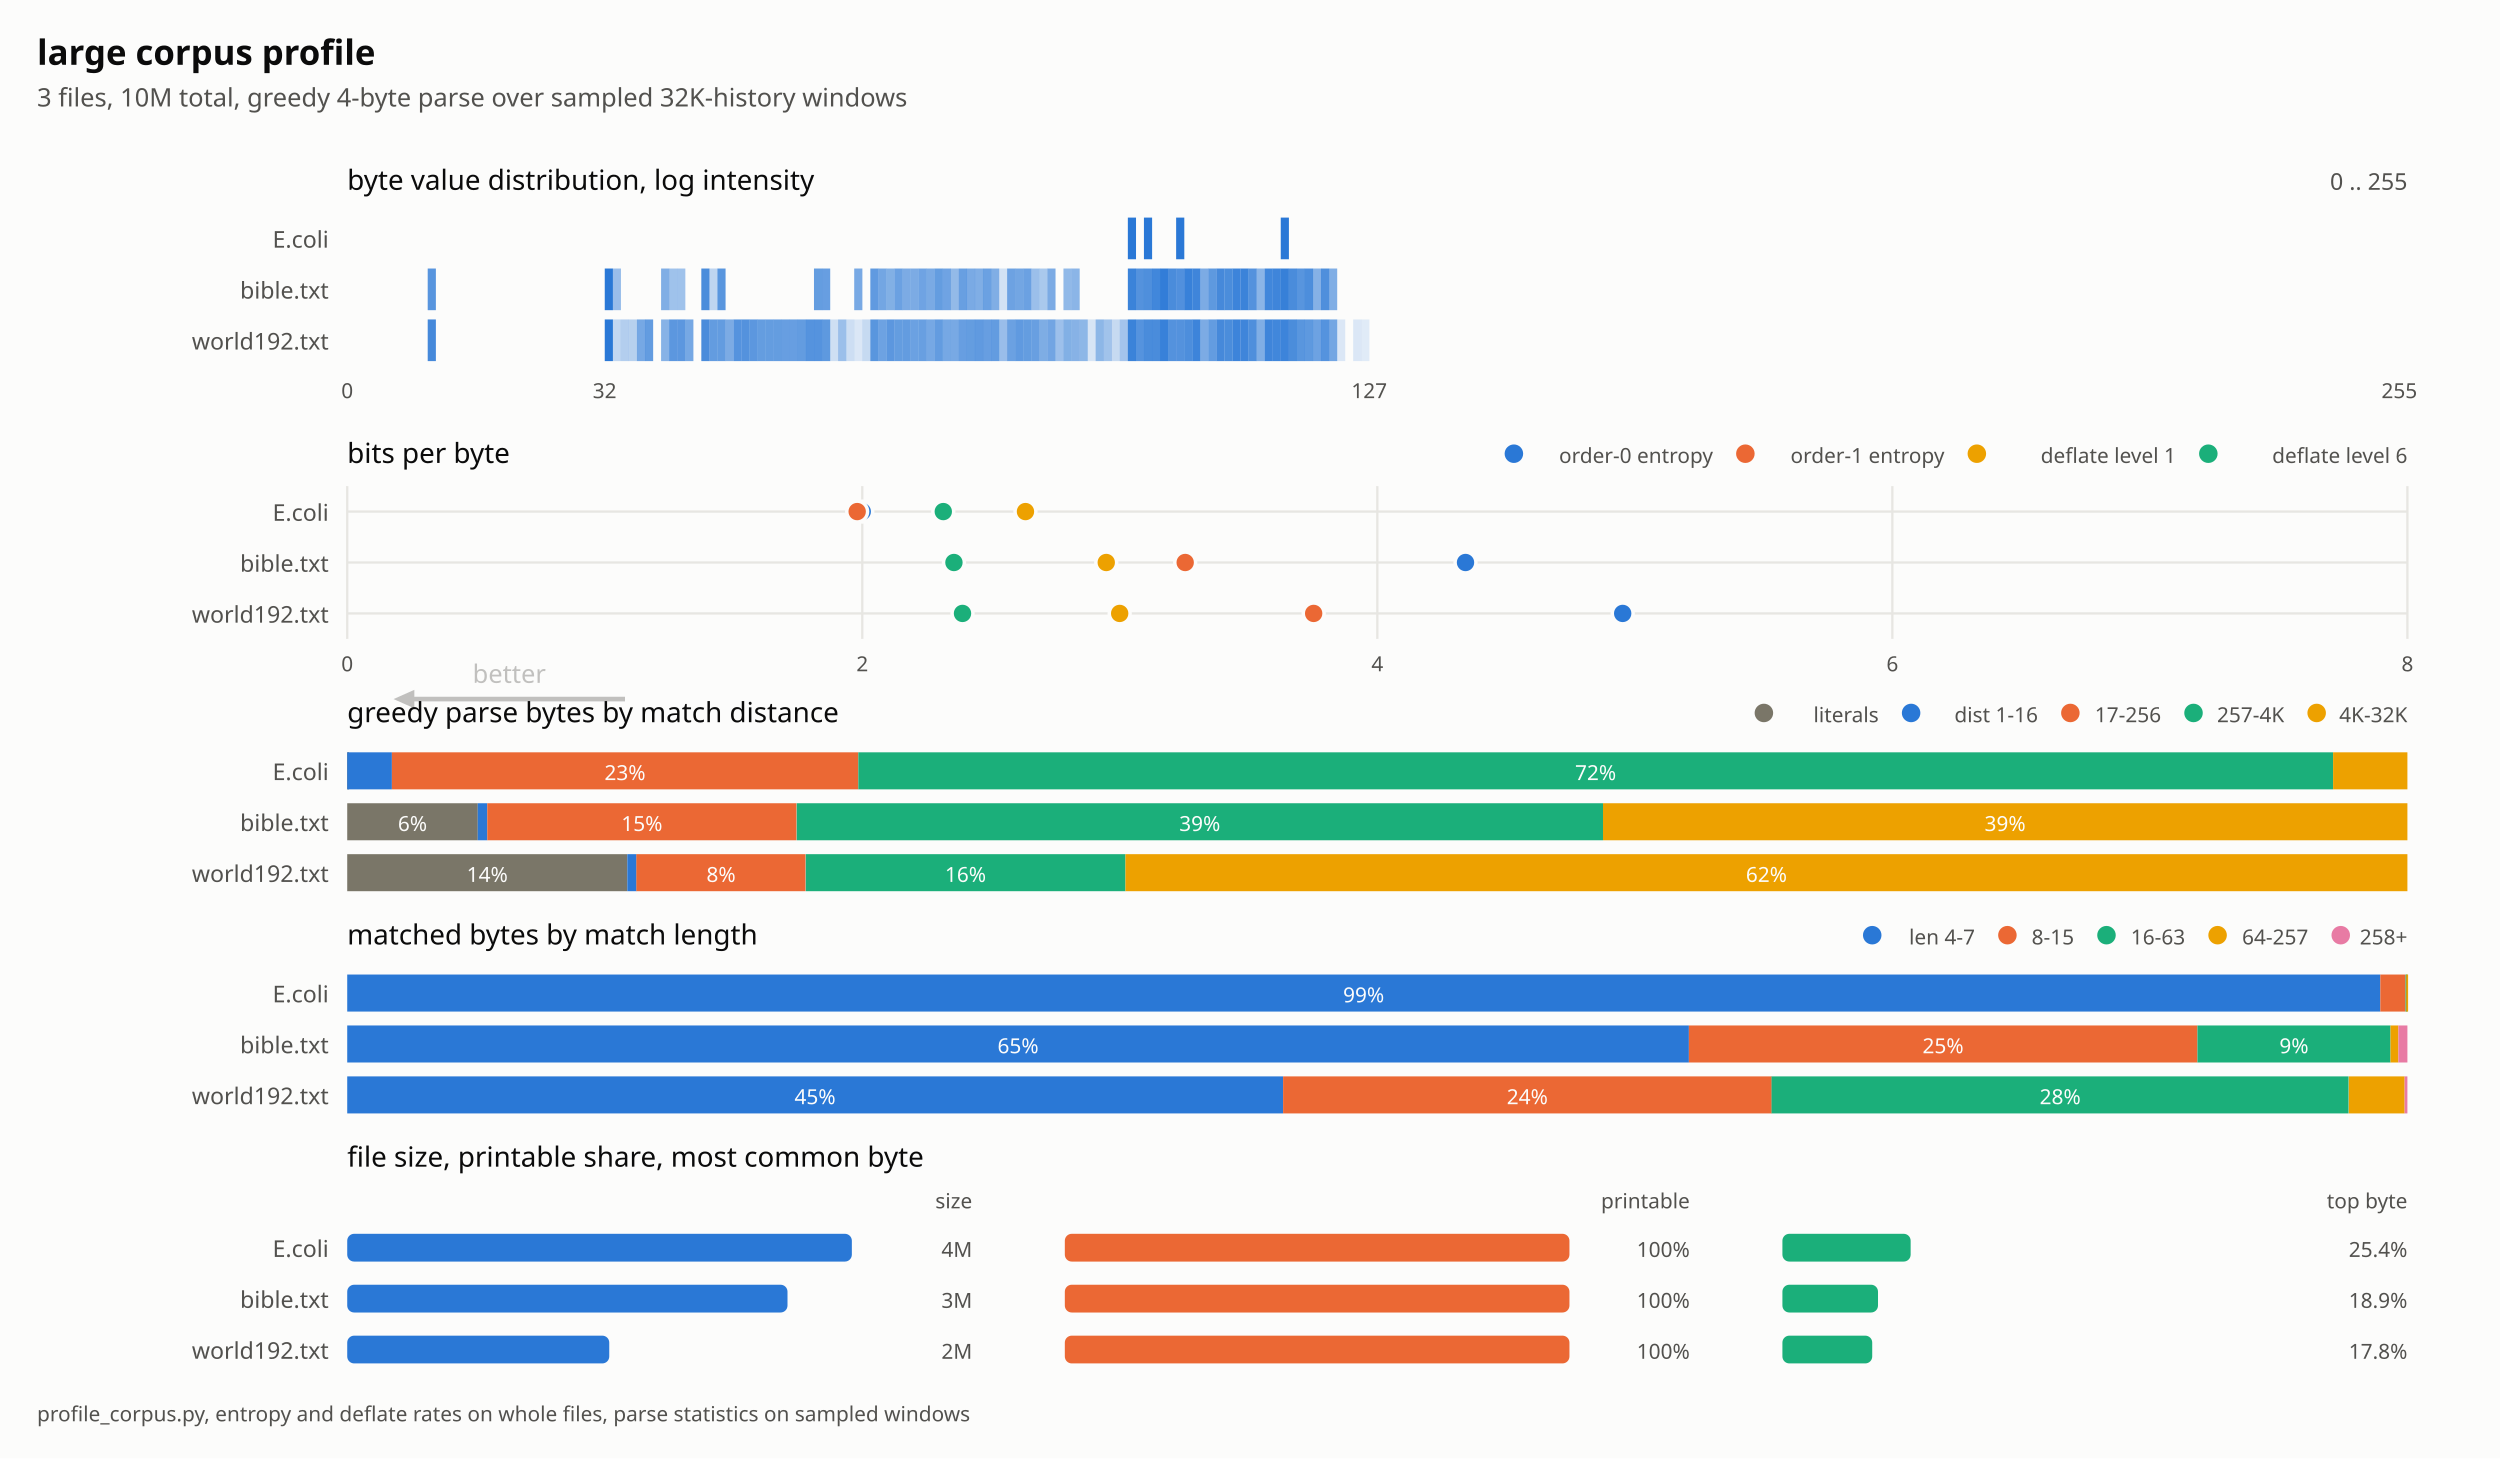
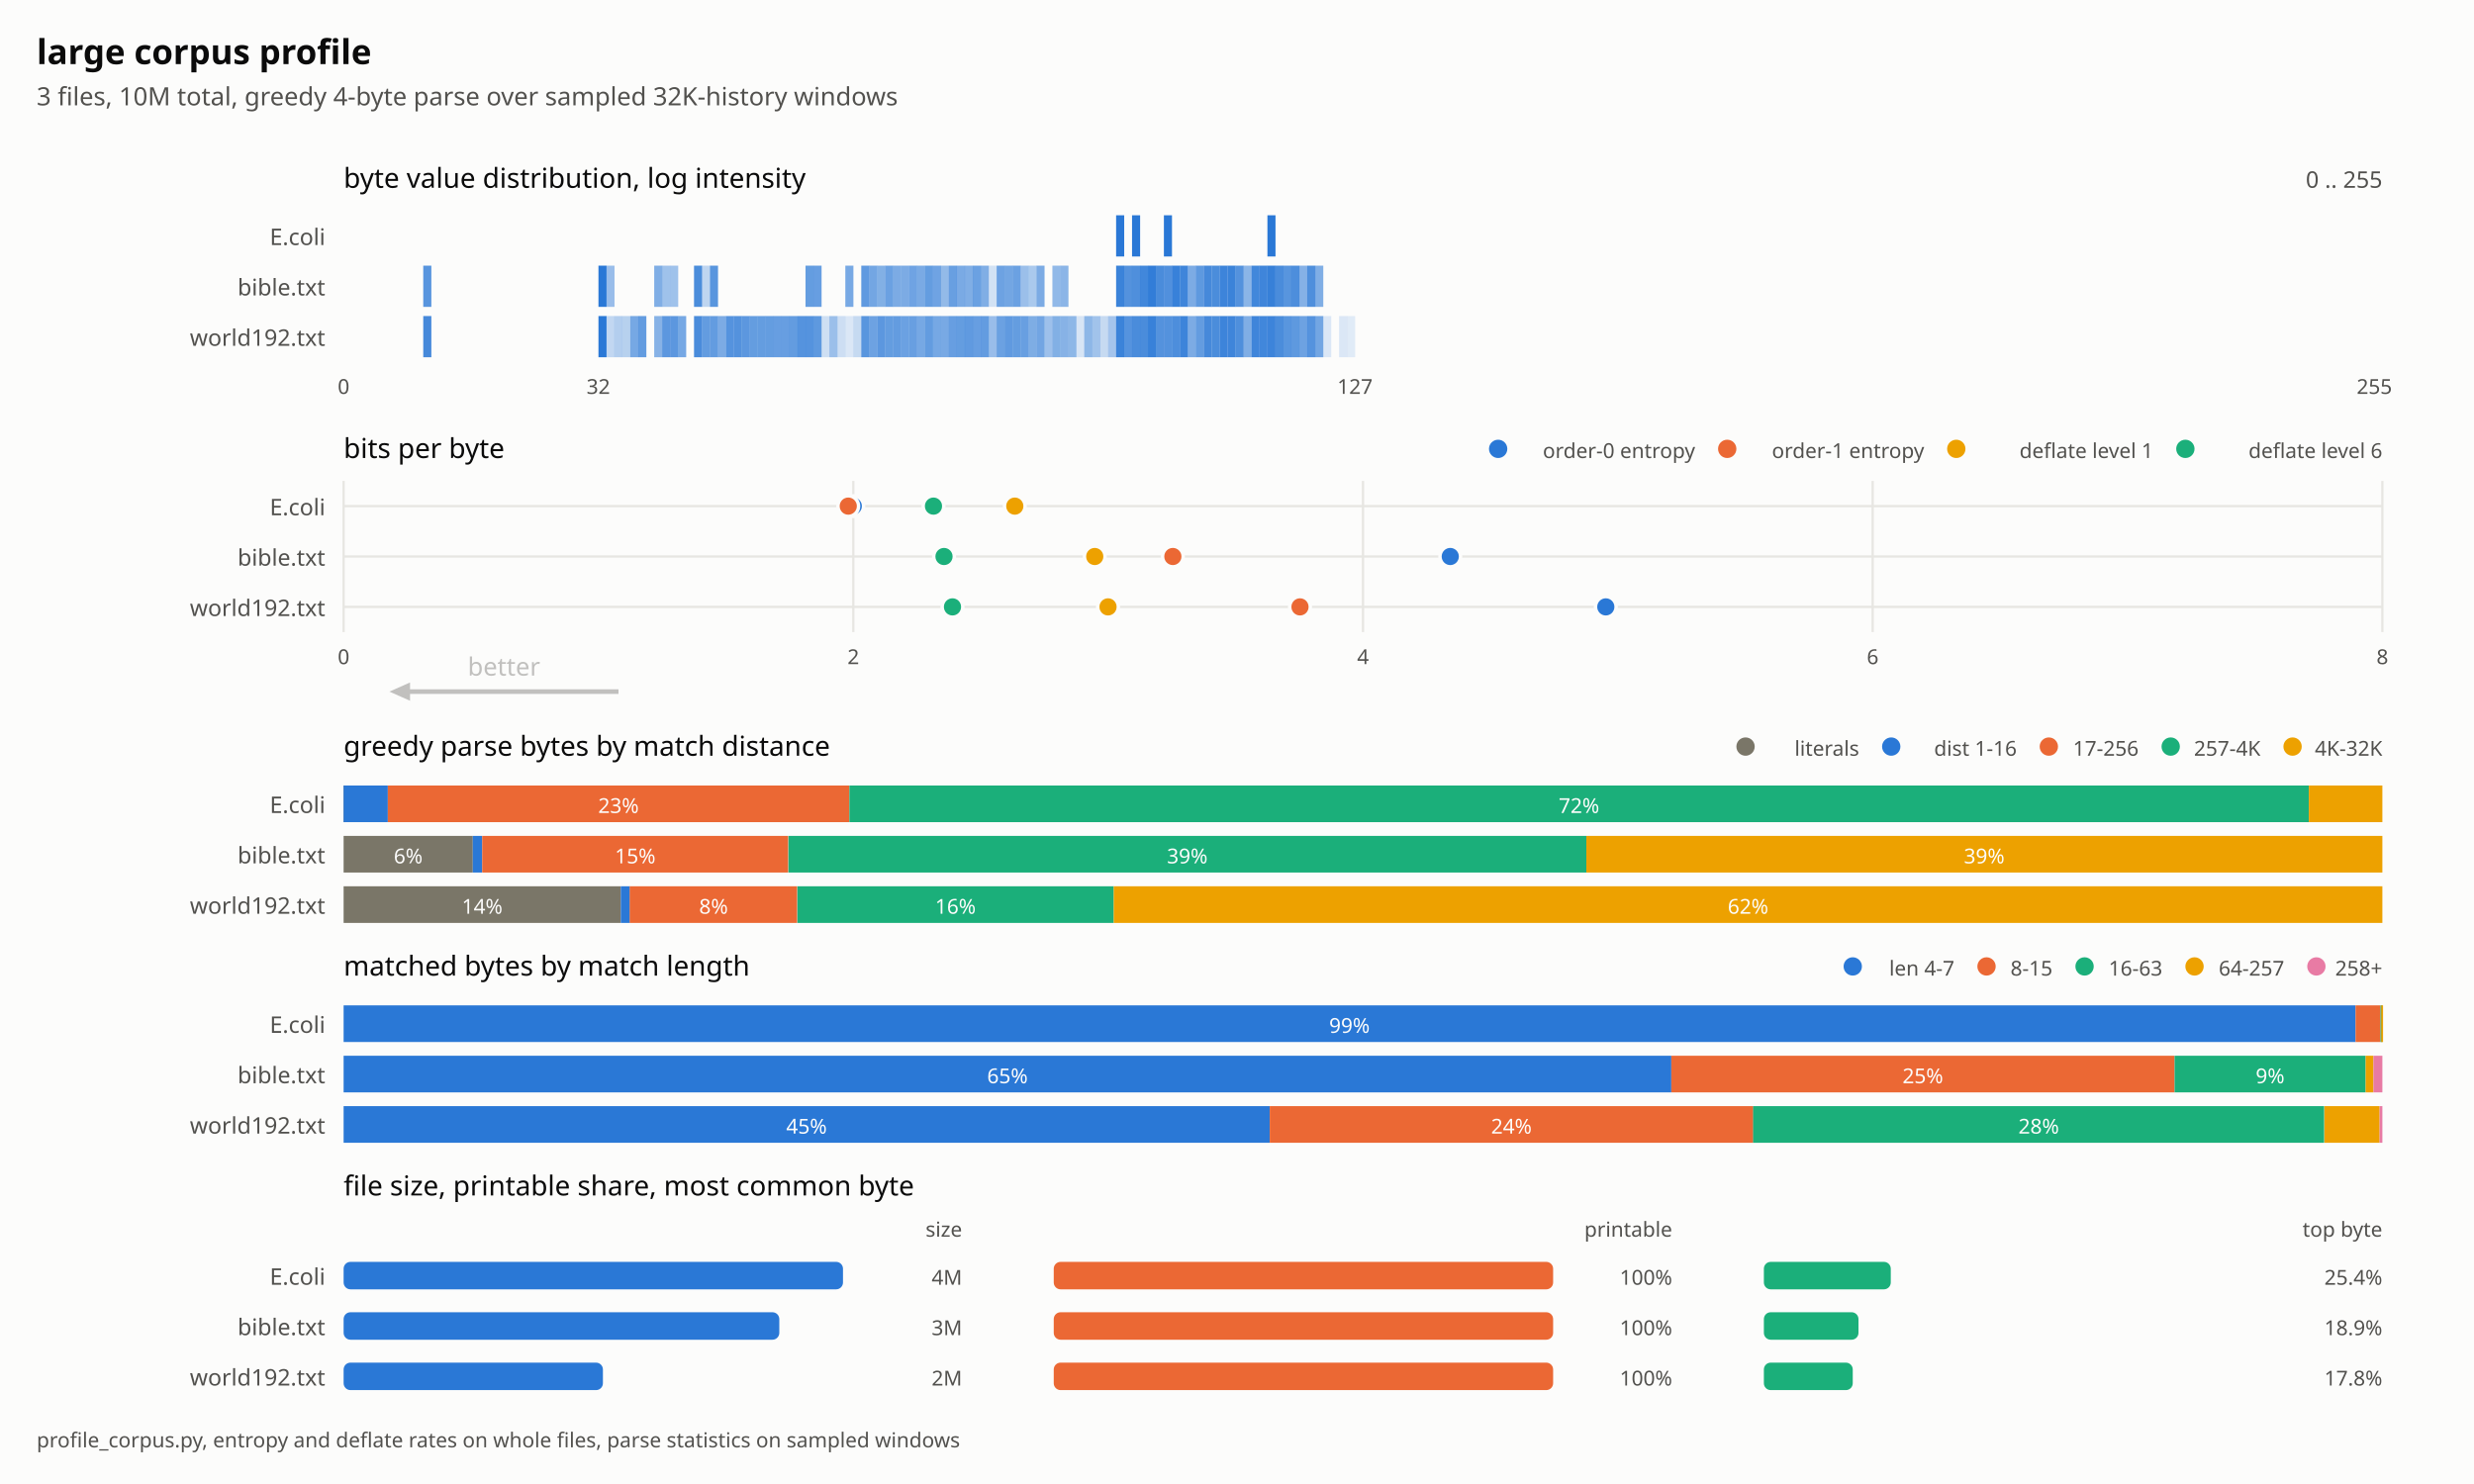
- <svg xmlns="http://www.w3.org/2000/svg" width="1080" height="630" viewBox="0 0 1080 630" font-family="system-ui, sans-serif">
+ <svg xmlns="http://www.w3.org/2000/svg" width="1080" height="648" viewBox="0 0 1080 648" font-family="system-ui, sans-serif">
  <style>@media (prefers-color-scheme: dark){[fill="#fcfcfb"]{fill:#201f1d}[stroke="#fcfcfb"]{stroke:#201f1d}[fill="#0b0b0b"]{fill:#e8e6e3}[stroke="#0b0b0b"]{stroke:#e8e6e3}[fill="#52514e"]{fill:#a8a49d}[stroke="#52514e"]{stroke:#a8a49d}[fill="#e7e6e2"]{fill:#343230}[stroke="#e7e6e2"]{stroke:#343230}[fill="#c98500"]{fill:#d69a2d}[stroke="#c98500"]{stroke:#d69a2d}[fill="#eb6834"]{fill:#dd5c26}[stroke="#eb6834"]{stroke:#dd5c26}[fill="#eda100"]{fill:#c08800}[stroke="#eda100"]{stroke:#c08800}[fill="#e87ba4"]{fill:#d1678f}[stroke="#e87ba4"]{stroke:#d1678f}[fill="#4a3aa7"]{fill:#7263cf}[stroke="#4a3aa7"]{stroke:#7263cf}[fill="#a6339a"]{fill:#c257b5}[stroke="#a6339a"]{stroke:#c257b5}[fill="#7a7668"]{fill:#948e82}[stroke="#7a7668"]{stroke:#948e82}}</style>
-   <rect width="1080" height="630" fill="#fcfcfb" />
+   <rect width="1080" height="648" fill="#fcfcfb" />
  <text x="16.0" y="28.0" font-size="15" fill="#0b0b0b" text-anchor="start" font-weight="bold">large corpus profile</text>
  <text x="16.0" y="46.0" font-size="11" fill="#52514e" text-anchor="start" font-weight="normal">3 files, 10M total, greedy 4-byte parse over sampled 32K-history windows</text>
  <text x="150.0" y="82.0" font-size="12" fill="#0b0b0b" text-anchor="start" font-weight="normal">byte value distribution, log intensity</text>
  <text x="1040.0" y="82.0" font-size="10" fill="#52514e" text-anchor="end" font-weight="normal">0 .. 255</text>
  <text x="142.0" y="107.0" font-size="10" fill="#52514e" text-anchor="end" font-weight="normal">E.coli</text>
  <text x="142.0" y="129.0" font-size="10" fill="#52514e" text-anchor="end" font-weight="normal">bible.txt</text>
  <text x="142.0" y="151.0" font-size="10" fill="#52514e" text-anchor="end" font-weight="normal">world192.txt</text>
  <g fill="#2a78d6">
    <rect x="487.23" y="94.0" width="3.53" height="18" opacity="1.00" />
    <rect x="494.18" y="94.0" width="3.53" height="18" opacity="1.00" />
    <rect x="508.09" y="94.0" width="3.53" height="18" opacity="1.00" />
    <rect x="553.28" y="94.0" width="3.53" height="18" opacity="1.00" />
  </g>
  <g fill="#2a78d6">
    <rect x="184.77" y="116.0" width="3.53" height="18" opacity="0.78" />
    <rect x="261.25" y="116.0" width="3.53" height="18" opacity="1.00" />
    <rect x="264.73" y="116.0" width="3.53" height="18" opacity="0.47" />
    <rect x="285.59" y="116.0" width="3.53" height="18" opacity="0.59" />
    <rect x="289.06" y="116.0" width="3.53" height="18" opacity="0.44" />
    <rect x="292.54" y="116.0" width="3.53" height="18" opacity="0.44" />
    <rect x="302.97" y="116.0" width="3.53" height="18" opacity="0.84" />
    <rect x="306.45" y="116.0" width="3.53" height="18" opacity="0.30" />
    <rect x="309.92" y="116.0" width="3.53" height="18" opacity="0.77" />
    <rect x="351.64" y="116.0" width="3.53" height="18" opacity="0.72" />
    <rect x="355.12" y="116.0" width="3.53" height="18" opacity="0.71" />
    <rect x="369.02" y="116.0" width="3.53" height="18" opacity="0.63" />
    <rect x="375.98" y="116.0" width="3.53" height="18" opacity="0.74" />
    <rect x="379.45" y="116.0" width="3.53" height="18" opacity="0.65" />
    <rect x="382.93" y="116.0" width="3.53" height="18" opacity="0.58" />
    <rect x="386.41" y="116.0" width="3.53" height="18" opacity="0.69" />
    <rect x="389.88" y="116.0" width="3.53" height="18" opacity="0.61" />
    <rect x="393.36" y="116.0" width="3.53" height="18" opacity="0.61" />
    <rect x="396.84" y="116.0" width="3.53" height="18" opacity="0.67" />
    <rect x="400.31" y="116.0" width="3.53" height="18" opacity="0.62" />
    <rect x="403.79" y="116.0" width="3.53" height="18" opacity="0.72" />
    <rect x="407.27" y="116.0" width="3.53" height="18" opacity="0.67" />
    <rect x="410.74" y="116.0" width="3.53" height="18" opacity="0.50" />
    <rect x="414.22" y="116.0" width="3.53" height="18" opacity="0.70" />
    <rect x="417.70" y="116.0" width="3.53" height="18" opacity="0.62" />
    <rect x="421.17" y="116.0" width="3.53" height="18" opacity="0.59" />
    <rect x="424.65" y="116.0" width="3.53" height="18" opacity="0.69" />
    <rect x="428.12" y="116.0" width="3.53" height="18" opacity="0.59" />
    <rect x="431.60" y="116.0" width="3.53" height="18" opacity="0.20" />
    <rect x="435.08" y="116.0" width="3.53" height="18" opacity="0.68" />
    <rect x="438.55" y="116.0" width="3.53" height="18" opacity="0.65" />
    <rect x="442.03" y="116.0" width="3.53" height="18" opacity="0.69" />
    <rect x="445.51" y="116.0" width="3.53" height="18" opacity="0.46" />
    <rect x="448.98" y="116.0" width="3.53" height="18" opacity="0.39" />
    <rect x="452.46" y="116.0" width="3.53" height="18" opacity="0.61" />
    <rect x="459.41" y="116.0" width="3.53" height="18" opacity="0.51" />
    <rect x="462.89" y="116.0" width="3.53" height="18" opacity="0.54" />
    <rect x="487.23" y="116.0" width="3.53" height="18" opacity="0.92" />
    <rect x="490.70" y="116.0" width="3.53" height="18" opacity="0.80" />
    <rect x="494.18" y="116.0" width="3.53" height="18" opacity="0.82" />
    <rect x="497.66" y="116.0" width="3.53" height="18" opacity="0.89" />
    <rect x="501.13" y="116.0" width="3.53" height="18" opacity="0.96" />
    <rect x="504.61" y="116.0" width="3.53" height="18" opacity="0.85" />
    <rect x="508.09" y="116.0" width="3.53" height="18" opacity="0.81" />
    <rect x="511.56" y="116.0" width="3.53" height="18" opacity="0.93" />
    <rect x="515.04" y="116.0" width="3.53" height="18" opacity="0.90" />
    <rect x="518.52" y="116.0" width="3.53" height="18" opacity="0.61" />
    <rect x="521.99" y="116.0" width="3.53" height="18" opacity="0.75" />
    <rect x="525.47" y="116.0" width="3.53" height="18" opacity="0.87" />
    <rect x="528.95" y="116.0" width="3.53" height="18" opacity="0.84" />
    <rect x="532.42" y="116.0" width="3.53" height="18" opacity="0.91" />
    <rect x="535.90" y="116.0" width="3.53" height="18" opacity="0.92" />
    <rect x="539.38" y="116.0" width="3.53" height="18" opacity="0.80" />
    <rect x="542.85" y="116.0" width="3.53" height="18" opacity="0.54" />
    <rect x="546.33" y="116.0" width="3.53" height="18" opacity="0.89" />
    <rect x="549.80" y="116.0" width="3.53" height="18" opacity="0.90" />
    <rect x="553.28" y="116.0" width="3.53" height="18" opacity="0.94" />
    <rect x="556.76" y="116.0" width="3.53" height="18" opacity="0.85" />
    <rect x="560.23" y="116.0" width="3.53" height="18" opacity="0.78" />
    <rect x="563.71" y="116.0" width="3.53" height="18" opacity="0.83" />
    <rect x="567.19" y="116.0" width="3.53" height="18" opacity="0.57" />
    <rect x="570.66" y="116.0" width="3.53" height="18" opacity="0.82" />
    <rect x="574.14" y="116.0" width="3.53" height="18" opacity="0.59" />
  </g>
  <g fill="#2a78d6">
    <rect x="184.77" y="138.0" width="3.53" height="18" opacity="0.87" />
    <rect x="261.25" y="138.0" width="3.53" height="18" opacity="1.00" />
    <rect x="264.73" y="138.0" width="3.53" height="18" opacity="0.28" />
    <rect x="268.20" y="138.0" width="3.53" height="18" opacity="0.35" />
    <rect x="271.68" y="138.0" width="3.53" height="18" opacity="0.33" />
    <rect x="275.16" y="138.0" width="3.53" height="18" opacity="0.64" />
    <rect x="278.63" y="138.0" width="3.53" height="18" opacity="0.73" />
    <rect x="285.59" y="138.0" width="3.53" height="18" opacity="0.56" />
    <rect x="289.06" y="138.0" width="3.53" height="18" opacity="0.76" />
    <rect x="292.54" y="138.0" width="3.53" height="18" opacity="0.76" />
    <rect x="296.02" y="138.0" width="3.53" height="18" opacity="0.64" />
    <rect x="302.97" y="138.0" width="3.53" height="18" opacity="0.85" />
    <rect x="306.45" y="138.0" width="3.53" height="18" opacity="0.73" />
    <rect x="309.92" y="138.0" width="3.53" height="18" opacity="0.73" />
    <rect x="313.40" y="138.0" width="3.53" height="18" opacity="0.61" />
    <rect x="316.88" y="138.0" width="3.53" height="18" opacity="0.79" />
    <rect x="320.35" y="138.0" width="3.53" height="18" opacity="0.80" />
    <rect x="323.83" y="138.0" width="3.53" height="18" opacity="0.76" />
    <rect x="327.30" y="138.0" width="3.53" height="18" opacity="0.72" />
    <rect x="330.78" y="138.0" width="3.53" height="18" opacity="0.72" />
    <rect x="334.26" y="138.0" width="3.53" height="18" opacity="0.72" />
    <rect x="337.73" y="138.0" width="3.53" height="18" opacity="0.71" />
    <rect x="341.21" y="138.0" width="3.53" height="18" opacity="0.71" />
    <rect x="344.69" y="138.0" width="3.53" height="18" opacity="0.73" />
    <rect x="348.16" y="138.0" width="3.53" height="18" opacity="0.79" />
    <rect x="351.64" y="138.0" width="3.53" height="18" opacity="0.79" />
    <rect x="355.12" y="138.0" width="3.53" height="18" opacity="0.75" />
    <rect x="358.59" y="138.0" width="3.53" height="18" opacity="0.22" />
    <rect x="362.07" y="138.0" width="3.53" height="18" opacity="0.46" />
    <rect x="365.55" y="138.0" width="3.53" height="18" opacity="0.23" />
    <rect x="369.02" y="138.0" width="3.53" height="18" opacity="0.16" />
    <rect x="372.50" y="138.0" width="3.53" height="18" opacity="0.26" />
    <rect x="375.98" y="138.0" width="3.53" height="18" opacity="0.77" />
    <rect x="379.45" y="138.0" width="3.53" height="18" opacity="0.68" />
    <rect x="382.93" y="138.0" width="3.53" height="18" opacity="0.76" />
    <rect x="386.41" y="138.0" width="3.53" height="18" opacity="0.72" />
    <rect x="389.88" y="138.0" width="3.53" height="18" opacity="0.73" />
    <rect x="393.36" y="138.0" width="3.53" height="18" opacity="0.69" />
    <rect x="396.84" y="138.0" width="3.53" height="18" opacity="0.70" />
    <rect x="400.31" y="138.0" width="3.53" height="18" opacity="0.64" />
    <rect x="403.79" y="138.0" width="3.53" height="18" opacity="0.73" />
    <rect x="407.27" y="138.0" width="3.53" height="18" opacity="0.64" />
    <rect x="410.74" y="138.0" width="3.53" height="18" opacity="0.63" />
    <rect x="414.22" y="138.0" width="3.53" height="18" opacity="0.71" />
    <rect x="417.70" y="138.0" width="3.53" height="18" opacity="0.72" />
    <rect x="421.17" y="138.0" width="3.53" height="18" opacity="0.74" />
    <rect x="424.65" y="138.0" width="3.53" height="18" opacity="0.71" />
    <rect x="428.12" y="138.0" width="3.53" height="18" opacity="0.73" />
    <rect x="431.60" y="138.0" width="3.53" height="18" opacity="0.47" />
    <rect x="435.08" y="138.0" width="3.53" height="18" opacity="0.69" />
    <rect x="438.55" y="138.0" width="3.53" height="18" opacity="0.74" />
    <rect x="442.03" y="138.0" width="3.53" height="18" opacity="0.72" />
    <rect x="445.51" y="138.0" width="3.53" height="18" opacity="0.70" />
    <rect x="448.98" y="138.0" width="3.53" height="18" opacity="0.60" />
    <rect x="452.46" y="138.0" width="3.53" height="18" opacity="0.66" />
    <rect x="455.94" y="138.0" width="3.53" height="18" opacity="0.45" />
    <rect x="459.41" y="138.0" width="3.53" height="18" opacity="0.58" />
    <rect x="462.89" y="138.0" width="3.53" height="18" opacity="0.56" />
    <rect x="466.37" y="138.0" width="3.53" height="18" opacity="0.53" />
    <rect x="469.84" y="138.0" width="3.53" height="18" opacity="0.18" />
    <rect x="473.32" y="138.0" width="3.53" height="18" opacity="0.53" />
    <rect x="476.80" y="138.0" width="3.53" height="18" opacity="0.43" />
    <rect x="480.27" y="138.0" width="3.53" height="18" opacity="0.26" />
    <rect x="483.75" y="138.0" width="3.53" height="18" opacity="0.42" />
    <rect x="487.23" y="138.0" width="3.53" height="18" opacity="0.92" />
    <rect x="490.70" y="138.0" width="3.53" height="18" opacity="0.79" />
    <rect x="494.18" y="138.0" width="3.53" height="18" opacity="0.85" />
    <rect x="497.66" y="138.0" width="3.53" height="18" opacity="0.85" />
    <rect x="501.13" y="138.0" width="3.53" height="18" opacity="0.93" />
    <rect x="504.61" y="138.0" width="3.53" height="18" opacity="0.80" />
    <rect x="508.09" y="138.0" width="3.53" height="18" opacity="0.80" />
    <rect x="511.56" y="138.0" width="3.53" height="18" opacity="0.83" />
    <rect x="515.04" y="138.0" width="3.53" height="18" opacity="0.91" />
    <rect x="518.52" y="138.0" width="3.53" height="18" opacity="0.61" />
    <rect x="521.99" y="138.0" width="3.53" height="18" opacity="0.73" />
    <rect x="525.47" y="138.0" width="3.53" height="18" opacity="0.87" />
    <rect x="528.95" y="138.0" width="3.53" height="18" opacity="0.84" />
    <rect x="532.42" y="138.0" width="3.53" height="18" opacity="0.91" />
    <rect x="535.90" y="138.0" width="3.53" height="18" opacity="0.90" />
    <rect x="539.38" y="138.0" width="3.53" height="18" opacity="0.82" />
    <rect x="542.85" y="138.0" width="3.53" height="18" opacity="0.59" />
    <rect x="546.33" y="138.0" width="3.53" height="18" opacity="0.90" />
    <rect x="549.80" y="138.0" width="3.53" height="18" opacity="0.89" />
    <rect x="553.28" y="138.0" width="3.53" height="18" opacity="0.91" />
    <rect x="556.76" y="138.0" width="3.53" height="18" opacity="0.84" />
    <rect x="560.23" y="138.0" width="3.53" height="18" opacity="0.77" />
    <rect x="563.71" y="138.0" width="3.53" height="18" opacity="0.75" />
    <rect x="567.19" y="138.0" width="3.53" height="18" opacity="0.68" />
    <rect x="570.66" y="138.0" width="3.53" height="18" opacity="0.79" />
    <rect x="574.14" y="138.0" width="3.53" height="18" opacity="0.65" />
    <rect x="577.62" y="138.0" width="3.53" height="18" opacity="0.16" />
    <rect x="584.57" y="138.0" width="3.53" height="18" opacity="0.16" />
    <rect x="588.05" y="138.0" width="3.53" height="18" opacity="0.13" />
  </g>
  <text x="150.0" y="172.0" font-size="9" fill="#52514e" text-anchor="middle" font-weight="normal">0</text>
  <text x="261.2" y="172.0" font-size="9" fill="#52514e" text-anchor="middle" font-weight="normal">32</text>
  <text x="591.5" y="172.0" font-size="9" fill="#52514e" text-anchor="middle" font-weight="normal">127</text>
  <text x="1036.5" y="172.0" font-size="9" fill="#52514e" text-anchor="middle" font-weight="normal">255</text>
  <text x="150.0" y="200.0" font-size="12" fill="#0b0b0b" text-anchor="start" font-weight="normal">bits per byte</text>
  <text x="1040.0" y="200.0" font-size="9" fill="#52514e" text-anchor="end" font-weight="normal">deflate level 6</text>
  <circle cx="954.0" cy="196" r="4" fill="#1baf7a" />
  <text x="940.0" y="200.0" font-size="9" fill="#52514e" text-anchor="end" font-weight="normal">deflate level 1</text>
  <circle cx="854.0" cy="196" r="4" fill="#eda100" />
  <text x="840.0" y="200.0" font-size="9" fill="#52514e" text-anchor="end" font-weight="normal">order-1 entropy</text>
  <circle cx="754.0" cy="196" r="4" fill="#eb6834" />
  <text x="740.0" y="200.0" font-size="9" fill="#52514e" text-anchor="end" font-weight="normal">order-0 entropy</text>
  <circle cx="654.0" cy="196" r="4" fill="#2a78d6" />
  <text x="142.0" y="225.0" font-size="10" fill="#52514e" text-anchor="end" font-weight="normal">E.coli</text>
  <text x="142.0" y="247.0" font-size="10" fill="#52514e" text-anchor="end" font-weight="normal">bible.txt</text>
  <text x="142.0" y="269.0" font-size="10" fill="#52514e" text-anchor="end" font-weight="normal">world192.txt</text>
  <line x1="150.0" y1="210.0" x2="150.0" y2="276.0" stroke="#e7e6e2" stroke-width="1" />
  <text x="150.0" y="290.0" font-size="9" fill="#52514e" text-anchor="middle" font-weight="normal">0</text>
  <line x1="372.5" y1="210.0" x2="372.5" y2="276.0" stroke="#e7e6e2" stroke-width="1" />
  <text x="372.5" y="290.0" font-size="9" fill="#52514e" text-anchor="middle" font-weight="normal">2</text>
  <line x1="595.0" y1="210.0" x2="595.0" y2="276.0" stroke="#e7e6e2" stroke-width="1" />
  <text x="595.0" y="290.0" font-size="9" fill="#52514e" text-anchor="middle" font-weight="normal">4</text>
  <line x1="817.5" y1="210.0" x2="817.5" y2="276.0" stroke="#e7e6e2" stroke-width="1" />
  <text x="817.5" y="290.0" font-size="9" fill="#52514e" text-anchor="middle" font-weight="normal">6</text>
  <line x1="1040.0" y1="210.0" x2="1040.0" y2="276.0" stroke="#e7e6e2" stroke-width="1" />
  <text x="1040.0" y="290.0" font-size="9" fill="#52514e" text-anchor="middle" font-weight="normal">8</text>
  <line x1="150.0" y1="221.0" x2="1040.0" y2="221.0" stroke="#e7e6e2" stroke-width="1" />
  <circle cx="372.5" cy="221.0" r="4.5" fill="#2a78d6" stroke="#fcfcfb" stroke-width="1.5" />
  <circle cx="370.3" cy="221.0" r="4.5" fill="#eb6834" stroke="#fcfcfb" stroke-width="1.5" />
  <circle cx="443.0" cy="221.0" r="4.5" fill="#eda100" stroke="#fcfcfb" stroke-width="1.5" />
  <circle cx="407.5" cy="221.0" r="4.5" fill="#1baf7a" stroke="#fcfcfb" stroke-width="1.5" />
  <line x1="150.0" y1="243.0" x2="1040.0" y2="243.0" stroke="#e7e6e2" stroke-width="1" />
  <circle cx="633.1" cy="243.0" r="4.5" fill="#2a78d6" stroke="#fcfcfb" stroke-width="1.5" />
  <circle cx="512.0" cy="243.0" r="4.5" fill="#eb6834" stroke="#fcfcfb" stroke-width="1.5" />
  <circle cx="477.9" cy="243.0" r="4.5" fill="#eda100" stroke="#fcfcfb" stroke-width="1.5" />
  <circle cx="412.1" cy="243.0" r="4.5" fill="#1baf7a" stroke="#fcfcfb" stroke-width="1.5" />
  <line x1="150.0" y1="265.0" x2="1040.0" y2="265.0" stroke="#e7e6e2" stroke-width="1" />
  <circle cx="701.0" cy="265.0" r="4.5" fill="#2a78d6" stroke="#fcfcfb" stroke-width="1.5" />
  <circle cx="567.5" cy="265.0" r="4.5" fill="#eb6834" stroke="#fcfcfb" stroke-width="1.5" />
  <circle cx="483.7" cy="265.0" r="4.5" fill="#eda100" stroke="#fcfcfb" stroke-width="1.5" />
  <circle cx="415.8" cy="265.0" r="4.5" fill="#1baf7a" stroke="#fcfcfb" stroke-width="1.5" />
  <g opacity="0.35">
    <line x1="270.0" y1="302.0" x2="176.0" y2="302.0" stroke="#52514e" stroke-width="2" />
    <polygon points="170.0,302.0 179.0,298.0 179.0,306.0" fill="#52514e" />
    <text x="220.0" y="295.0" font-size="11" fill="#52514e" text-anchor="middle" transform="rotate(360.0 220.0 302.0)">better</text>
  </g>
-   <text x="150.0" y="312.0" font-size="12" fill="#0b0b0b" text-anchor="start" font-weight="normal">greedy parse bytes by match distance</text>
-   <text x="1040.0" y="312.0" font-size="9" fill="#52514e" text-anchor="end" font-weight="normal">4K-32K</text>
-   <circle cx="1000.8" cy="308" r="4" fill="#eda100" />
-   <text x="986.8" y="312.0" font-size="9" fill="#52514e" text-anchor="end" font-weight="normal">257-4K</text>
-   <circle cx="947.6" cy="308" r="4" fill="#1baf7a" />
-   <text x="933.6" y="312.0" font-size="9" fill="#52514e" text-anchor="end" font-weight="normal">17-256</text>
-   <circle cx="894.4" cy="308" r="4" fill="#eb6834" />
-   <text x="880.4" y="312.0" font-size="9" fill="#52514e" text-anchor="end" font-weight="normal">dist 1-16</text>
-   <circle cx="825.6" cy="308" r="4" fill="#2a78d6" />
-   <text x="811.6" y="312.0" font-size="9" fill="#52514e" text-anchor="end" font-weight="normal">literals</text>
-   <circle cx="762.0" cy="308" r="4" fill="#7a7668" />
-   <text x="142.0" y="337.0" font-size="10" fill="#52514e" text-anchor="end" font-weight="normal">E.coli</text>
-   <text x="142.0" y="359.0" font-size="10" fill="#52514e" text-anchor="end" font-weight="normal">bible.txt</text>
-   <text x="142.0" y="381.0" font-size="10" fill="#52514e" text-anchor="end" font-weight="normal">world192.txt</text>
-   <rect x="150.0" y="325" width="0.8" height="16" fill="#7a7668" />
-   <rect x="150.0" y="325" width="19.3" height="16" fill="#2a78d6" />
-   <rect x="169.3" y="325" width="201.5" height="16" fill="#eb6834" />
-   <text x="270.0" y="337.0" font-size="9" fill="#fcfcfb" text-anchor="middle" font-weight="normal">23%</text>
-   <rect x="370.8" y="325" width="637.1" height="16" fill="#1baf7a" />
-   <text x="689.3" y="337.0" font-size="9" fill="#fcfcfb" text-anchor="middle" font-weight="normal">72%</text>
-   <rect x="1007.9" y="325" width="32.1" height="16" fill="#eda100" />
-   <rect x="150.0" y="347" width="56.4" height="16" fill="#7a7668" />
-   <text x="178.2" y="359.0" font-size="9" fill="#fcfcfb" text-anchor="middle" font-weight="normal">6%</text>
-   <rect x="206.4" y="347" width="4.1" height="16" fill="#2a78d6" />
-   <rect x="210.5" y="347" width="133.6" height="16" fill="#eb6834" />
-   <text x="277.3" y="359.0" font-size="9" fill="#fcfcfb" text-anchor="middle" font-weight="normal">15%</text>
-   <rect x="344.2" y="347" width="348.3" height="16" fill="#1baf7a" />
-   <text x="518.3" y="359.0" font-size="9" fill="#fcfcfb" text-anchor="middle" font-weight="normal">39%</text>
-   <rect x="692.5" y="347" width="347.5" height="16" fill="#eda100" />
-   <text x="866.2" y="359.0" font-size="9" fill="#fcfcfb" text-anchor="middle" font-weight="normal">39%</text>
-   <rect x="150.0" y="369" width="121.0" height="16" fill="#7a7668" />
-   <text x="210.5" y="381.0" font-size="9" fill="#fcfcfb" text-anchor="middle" font-weight="normal">14%</text>
-   <rect x="271.0" y="369" width="4.0" height="16" fill="#2a78d6" />
-   <rect x="274.9" y="369" width="73.1" height="16" fill="#eb6834" />
-   <text x="311.5" y="381.0" font-size="9" fill="#fcfcfb" text-anchor="middle" font-weight="normal">8%</text>
-   <rect x="348.1" y="369" width="138.1" height="16" fill="#1baf7a" />
-   <text x="417.1" y="381.0" font-size="9" fill="#fcfcfb" text-anchor="middle" font-weight="normal">16%</text>
-   <rect x="486.2" y="369" width="553.8" height="16" fill="#eda100" />
-   <text x="763.1" y="381.0" font-size="9" fill="#fcfcfb" text-anchor="middle" font-weight="normal">62%</text>
-   <text x="150.0" y="408.0" font-size="12" fill="#0b0b0b" text-anchor="start" font-weight="normal">matched bytes by match length</text>
-   <text x="1040.0" y="408.0" font-size="9" fill="#52514e" text-anchor="end" font-weight="normal">258+</text>
-   <circle cx="1011.2" cy="404" r="4" fill="#e87ba4" />
-   <text x="997.2" y="408.0" font-size="9" fill="#52514e" text-anchor="end" font-weight="normal">64-257</text>
-   <circle cx="958.0" cy="404" r="4" fill="#eda100" />
-   <text x="944.0" y="408.0" font-size="9" fill="#52514e" text-anchor="end" font-weight="normal">16-63</text>
-   <circle cx="910.0" cy="404" r="4" fill="#1baf7a" />
-   <text x="896.0" y="408.0" font-size="9" fill="#52514e" text-anchor="end" font-weight="normal">8-15</text>
-   <circle cx="867.2" cy="404" r="4" fill="#eb6834" />
-   <text x="853.2" y="408.0" font-size="9" fill="#52514e" text-anchor="end" font-weight="normal">len 4-7</text>
-   <circle cx="808.8" cy="404" r="4" fill="#2a78d6" />
-   <text x="142.0" y="433.0" font-size="10" fill="#52514e" text-anchor="end" font-weight="normal">E.coli</text>
-   <text x="142.0" y="455.0" font-size="10" fill="#52514e" text-anchor="end" font-weight="normal">bible.txt</text>
-   <text x="142.0" y="477.0" font-size="10" fill="#52514e" text-anchor="end" font-weight="normal">world192.txt</text>
-   <rect x="150.0" y="421" width="878.3" height="16" fill="#2a78d6" />
-   <text x="589.1" y="433.0" font-size="9" fill="#fcfcfb" text-anchor="middle" font-weight="normal">99%</text>
-   <rect x="1028.3" y="421" width="10.9" height="16" fill="#eb6834" />
-   <rect x="1039.2" y="421" width="0.8" height="16" fill="#1baf7a" />
-   <rect x="1039.5" y="421" width="0.8" height="16" fill="#eda100" />
-   <rect x="150.0" y="443" width="579.6" height="16" fill="#2a78d6" />
-   <text x="439.8" y="455.0" font-size="9" fill="#fcfcfb" text-anchor="middle" font-weight="normal">65%</text>
-   <rect x="729.6" y="443" width="219.7" height="16" fill="#eb6834" />
-   <text x="839.4" y="455.0" font-size="9" fill="#fcfcfb" text-anchor="middle" font-weight="normal">25%</text>
-   <rect x="949.3" y="443" width="83.4" height="16" fill="#1baf7a" />
-   <text x="991.0" y="455.0" font-size="9" fill="#fcfcfb" text-anchor="middle" font-weight="normal">9%</text>
-   <rect x="1032.7" y="443" width="3.4" height="16" fill="#eda100" />
-   <rect x="1036.1" y="443" width="3.9" height="16" fill="#e87ba4" />
-   <rect x="150.0" y="465" width="404.3" height="16" fill="#2a78d6" />
-   <text x="352.1" y="477.0" font-size="9" fill="#fcfcfb" text-anchor="middle" font-weight="normal">45%</text>
-   <rect x="554.3" y="465" width="211.1" height="16" fill="#eb6834" />
-   <text x="659.8" y="477.0" font-size="9" fill="#fcfcfb" text-anchor="middle" font-weight="normal">24%</text>
-   <rect x="765.3" y="465" width="249.3" height="16" fill="#1baf7a" />
-   <text x="890.0" y="477.0" font-size="9" fill="#fcfcfb" text-anchor="middle" font-weight="normal">28%</text>
-   <rect x="1014.7" y="465" width="24.1" height="16" fill="#eda100" />
-   <rect x="1038.8" y="465" width="1.2" height="16" fill="#e87ba4" />
-   <text x="150.0" y="504.0" font-size="12" fill="#0b0b0b" text-anchor="start" font-weight="normal">file size, printable share, most common byte</text>
-   <text x="142.0" y="543.0" font-size="10" fill="#52514e" text-anchor="end" font-weight="normal">E.coli</text>
-   <text x="142.0" y="565.0" font-size="10" fill="#52514e" text-anchor="end" font-weight="normal">bible.txt</text>
-   <text x="142.0" y="587.0" font-size="10" fill="#52514e" text-anchor="end" font-weight="normal">world192.txt</text>
-   <text x="420.0" y="522.0" font-size="9" fill="#52514e" text-anchor="end" font-weight="normal">size</text>
-   <text x="730.0" y="522.0" font-size="9" fill="#52514e" text-anchor="end" font-weight="normal">printable</text>
-   <text x="1040.0" y="522.0" font-size="9" fill="#52514e" text-anchor="end" font-weight="normal">top byte</text>
-   <rect x="150.0" y="533" width="218.0" height="12" rx="3" fill="#2a78d6" />
-   <text x="420.0" y="543.0" font-size="9" fill="#52514e" text-anchor="end" font-weight="normal">4M</text>
-   <rect x="460.0" y="533" width="218.0" height="12" rx="3" fill="#eb6834" />
-   <text x="730.0" y="543.0" font-size="9" fill="#52514e" text-anchor="end" font-weight="normal">100%</text>
-   <rect x="770.0" y="533" width="55.4" height="12" rx="3" fill="#1baf7a" />
-   <text x="1040.0" y="543.0" font-size="9" fill="#52514e" text-anchor="end" font-weight="normal">25.4%</text>
-   <rect x="150.0" y="555" width="190.2" height="12" rx="3" fill="#2a78d6" />
-   <text x="420.0" y="565.0" font-size="9" fill="#52514e" text-anchor="end" font-weight="normal">3M</text>
-   <rect x="460.0" y="555" width="218.0" height="12" rx="3" fill="#eb6834" />
-   <text x="730.0" y="565.0" font-size="9" fill="#52514e" text-anchor="end" font-weight="normal">100%</text>
-   <rect x="770.0" y="555" width="41.3" height="12" rx="3" fill="#1baf7a" />
-   <text x="1040.0" y="565.0" font-size="9" fill="#52514e" text-anchor="end" font-weight="normal">18.9%</text>
-   <rect x="150.0" y="577" width="113.2" height="12" rx="3" fill="#2a78d6" />
-   <text x="420.0" y="587.0" font-size="9" fill="#52514e" text-anchor="end" font-weight="normal">2M</text>
-   <rect x="460.0" y="577" width="218.0" height="12" rx="3" fill="#eb6834" />
-   <text x="730.0" y="587.0" font-size="9" fill="#52514e" text-anchor="end" font-weight="normal">100%</text>
-   <rect x="770.0" y="577" width="38.8" height="12" rx="3" fill="#1baf7a" />
-   <text x="1040.0" y="587.0" font-size="9" fill="#52514e" text-anchor="end" font-weight="normal">17.8%</text>
-   <text x="16.0" y="614.0" font-size="9" fill="#52514e" text-anchor="start" font-weight="normal">profile_corpus.py, entropy and deflate rates on whole files, parse statistics on sampled windows</text>
+   <text x="150.0" y="330.0" font-size="12" fill="#0b0b0b" text-anchor="start" font-weight="normal">greedy parse bytes by match distance</text>
+   <text x="1040.0" y="330.0" font-size="9" fill="#52514e" text-anchor="end" font-weight="normal">4K-32K</text>
+   <circle cx="1000.8" cy="326" r="4" fill="#eda100" />
+   <text x="986.8" y="330.0" font-size="9" fill="#52514e" text-anchor="end" font-weight="normal">257-4K</text>
+   <circle cx="947.6" cy="326" r="4" fill="#1baf7a" />
+   <text x="933.6" y="330.0" font-size="9" fill="#52514e" text-anchor="end" font-weight="normal">17-256</text>
+   <circle cx="894.4" cy="326" r="4" fill="#eb6834" />
+   <text x="880.4" y="330.0" font-size="9" fill="#52514e" text-anchor="end" font-weight="normal">dist 1-16</text>
+   <circle cx="825.6" cy="326" r="4" fill="#2a78d6" />
+   <text x="811.6" y="330.0" font-size="9" fill="#52514e" text-anchor="end" font-weight="normal">literals</text>
+   <circle cx="762.0" cy="326" r="4" fill="#7a7668" />
+   <text x="142.0" y="355.0" font-size="10" fill="#52514e" text-anchor="end" font-weight="normal">E.coli</text>
+   <text x="142.0" y="377.0" font-size="10" fill="#52514e" text-anchor="end" font-weight="normal">bible.txt</text>
+   <text x="142.0" y="399.0" font-size="10" fill="#52514e" text-anchor="end" font-weight="normal">world192.txt</text>
+   <rect x="150.0" y="343" width="0.8" height="16" fill="#7a7668" />
+   <rect x="150.0" y="343" width="19.3" height="16" fill="#2a78d6" />
+   <rect x="169.3" y="343" width="201.5" height="16" fill="#eb6834" />
+   <text x="270.0" y="355.0" font-size="9" fill="#fcfcfb" text-anchor="middle" font-weight="normal">23%</text>
+   <rect x="370.8" y="343" width="637.1" height="16" fill="#1baf7a" />
+   <text x="689.3" y="355.0" font-size="9" fill="#fcfcfb" text-anchor="middle" font-weight="normal">72%</text>
+   <rect x="1007.9" y="343" width="32.1" height="16" fill="#eda100" />
+   <rect x="150.0" y="365" width="56.4" height="16" fill="#7a7668" />
+   <text x="178.2" y="377.0" font-size="9" fill="#fcfcfb" text-anchor="middle" font-weight="normal">6%</text>
+   <rect x="206.4" y="365" width="4.1" height="16" fill="#2a78d6" />
+   <rect x="210.5" y="365" width="133.6" height="16" fill="#eb6834" />
+   <text x="277.3" y="377.0" font-size="9" fill="#fcfcfb" text-anchor="middle" font-weight="normal">15%</text>
+   <rect x="344.2" y="365" width="348.3" height="16" fill="#1baf7a" />
+   <text x="518.3" y="377.0" font-size="9" fill="#fcfcfb" text-anchor="middle" font-weight="normal">39%</text>
+   <rect x="692.5" y="365" width="347.5" height="16" fill="#eda100" />
+   <text x="866.2" y="377.0" font-size="9" fill="#fcfcfb" text-anchor="middle" font-weight="normal">39%</text>
+   <rect x="150.0" y="387" width="121.0" height="16" fill="#7a7668" />
+   <text x="210.5" y="399.0" font-size="9" fill="#fcfcfb" text-anchor="middle" font-weight="normal">14%</text>
+   <rect x="271.0" y="387" width="4.0" height="16" fill="#2a78d6" />
+   <rect x="274.9" y="387" width="73.1" height="16" fill="#eb6834" />
+   <text x="311.5" y="399.0" font-size="9" fill="#fcfcfb" text-anchor="middle" font-weight="normal">8%</text>
+   <rect x="348.1" y="387" width="138.1" height="16" fill="#1baf7a" />
+   <text x="417.1" y="399.0" font-size="9" fill="#fcfcfb" text-anchor="middle" font-weight="normal">16%</text>
+   <rect x="486.2" y="387" width="553.8" height="16" fill="#eda100" />
+   <text x="763.1" y="399.0" font-size="9" fill="#fcfcfb" text-anchor="middle" font-weight="normal">62%</text>
+   <text x="150.0" y="426.0" font-size="12" fill="#0b0b0b" text-anchor="start" font-weight="normal">matched bytes by match length</text>
+   <text x="1040.0" y="426.0" font-size="9" fill="#52514e" text-anchor="end" font-weight="normal">258+</text>
+   <circle cx="1011.2" cy="422" r="4" fill="#e87ba4" />
+   <text x="997.2" y="426.0" font-size="9" fill="#52514e" text-anchor="end" font-weight="normal">64-257</text>
+   <circle cx="958.0" cy="422" r="4" fill="#eda100" />
+   <text x="944.0" y="426.0" font-size="9" fill="#52514e" text-anchor="end" font-weight="normal">16-63</text>
+   <circle cx="910.0" cy="422" r="4" fill="#1baf7a" />
+   <text x="896.0" y="426.0" font-size="9" fill="#52514e" text-anchor="end" font-weight="normal">8-15</text>
+   <circle cx="867.2" cy="422" r="4" fill="#eb6834" />
+   <text x="853.2" y="426.0" font-size="9" fill="#52514e" text-anchor="end" font-weight="normal">len 4-7</text>
+   <circle cx="808.8" cy="422" r="4" fill="#2a78d6" />
+   <text x="142.0" y="451.0" font-size="10" fill="#52514e" text-anchor="end" font-weight="normal">E.coli</text>
+   <text x="142.0" y="473.0" font-size="10" fill="#52514e" text-anchor="end" font-weight="normal">bible.txt</text>
+   <text x="142.0" y="495.0" font-size="10" fill="#52514e" text-anchor="end" font-weight="normal">world192.txt</text>
+   <rect x="150.0" y="439" width="878.3" height="16" fill="#2a78d6" />
+   <text x="589.1" y="451.0" font-size="9" fill="#fcfcfb" text-anchor="middle" font-weight="normal">99%</text>
+   <rect x="1028.3" y="439" width="10.9" height="16" fill="#eb6834" />
+   <rect x="1039.2" y="439" width="0.8" height="16" fill="#1baf7a" />
+   <rect x="1039.5" y="439" width="0.8" height="16" fill="#eda100" />
+   <rect x="150.0" y="461" width="579.6" height="16" fill="#2a78d6" />
+   <text x="439.8" y="473.0" font-size="9" fill="#fcfcfb" text-anchor="middle" font-weight="normal">65%</text>
+   <rect x="729.6" y="461" width="219.7" height="16" fill="#eb6834" />
+   <text x="839.4" y="473.0" font-size="9" fill="#fcfcfb" text-anchor="middle" font-weight="normal">25%</text>
+   <rect x="949.3" y="461" width="83.4" height="16" fill="#1baf7a" />
+   <text x="991.0" y="473.0" font-size="9" fill="#fcfcfb" text-anchor="middle" font-weight="normal">9%</text>
+   <rect x="1032.7" y="461" width="3.4" height="16" fill="#eda100" />
+   <rect x="1036.1" y="461" width="3.9" height="16" fill="#e87ba4" />
+   <rect x="150.0" y="483" width="404.3" height="16" fill="#2a78d6" />
+   <text x="352.1" y="495.0" font-size="9" fill="#fcfcfb" text-anchor="middle" font-weight="normal">45%</text>
+   <rect x="554.3" y="483" width="211.1" height="16" fill="#eb6834" />
+   <text x="659.8" y="495.0" font-size="9" fill="#fcfcfb" text-anchor="middle" font-weight="normal">24%</text>
+   <rect x="765.3" y="483" width="249.3" height="16" fill="#1baf7a" />
+   <text x="890.0" y="495.0" font-size="9" fill="#fcfcfb" text-anchor="middle" font-weight="normal">28%</text>
+   <rect x="1014.7" y="483" width="24.1" height="16" fill="#eda100" />
+   <rect x="1038.8" y="483" width="1.2" height="16" fill="#e87ba4" />
+   <text x="150.0" y="522.0" font-size="12" fill="#0b0b0b" text-anchor="start" font-weight="normal">file size, printable share, most common byte</text>
+   <text x="142.0" y="561.0" font-size="10" fill="#52514e" text-anchor="end" font-weight="normal">E.coli</text>
+   <text x="142.0" y="583.0" font-size="10" fill="#52514e" text-anchor="end" font-weight="normal">bible.txt</text>
+   <text x="142.0" y="605.0" font-size="10" fill="#52514e" text-anchor="end" font-weight="normal">world192.txt</text>
+   <text x="420.0" y="540.0" font-size="9" fill="#52514e" text-anchor="end" font-weight="normal">size</text>
+   <text x="730.0" y="540.0" font-size="9" fill="#52514e" text-anchor="end" font-weight="normal">printable</text>
+   <text x="1040.0" y="540.0" font-size="9" fill="#52514e" text-anchor="end" font-weight="normal">top byte</text>
+   <rect x="150.0" y="551" width="218.0" height="12" rx="3" fill="#2a78d6" />
+   <text x="420.0" y="561.0" font-size="9" fill="#52514e" text-anchor="end" font-weight="normal">4M</text>
+   <rect x="460.0" y="551" width="218.0" height="12" rx="3" fill="#eb6834" />
+   <text x="730.0" y="561.0" font-size="9" fill="#52514e" text-anchor="end" font-weight="normal">100%</text>
+   <rect x="770.0" y="551" width="55.4" height="12" rx="3" fill="#1baf7a" />
+   <text x="1040.0" y="561.0" font-size="9" fill="#52514e" text-anchor="end" font-weight="normal">25.4%</text>
+   <rect x="150.0" y="573" width="190.2" height="12" rx="3" fill="#2a78d6" />
+   <text x="420.0" y="583.0" font-size="9" fill="#52514e" text-anchor="end" font-weight="normal">3M</text>
+   <rect x="460.0" y="573" width="218.0" height="12" rx="3" fill="#eb6834" />
+   <text x="730.0" y="583.0" font-size="9" fill="#52514e" text-anchor="end" font-weight="normal">100%</text>
+   <rect x="770.0" y="573" width="41.3" height="12" rx="3" fill="#1baf7a" />
+   <text x="1040.0" y="583.0" font-size="9" fill="#52514e" text-anchor="end" font-weight="normal">18.9%</text>
+   <rect x="150.0" y="595" width="113.2" height="12" rx="3" fill="#2a78d6" />
+   <text x="420.0" y="605.0" font-size="9" fill="#52514e" text-anchor="end" font-weight="normal">2M</text>
+   <rect x="460.0" y="595" width="218.0" height="12" rx="3" fill="#eb6834" />
+   <text x="730.0" y="605.0" font-size="9" fill="#52514e" text-anchor="end" font-weight="normal">100%</text>
+   <rect x="770.0" y="595" width="38.8" height="12" rx="3" fill="#1baf7a" />
+   <text x="1040.0" y="605.0" font-size="9" fill="#52514e" text-anchor="end" font-weight="normal">17.8%</text>
+   <text x="16.0" y="632.0" font-size="9" fill="#52514e" text-anchor="start" font-weight="normal">profile_corpus.py, entropy and deflate rates on whole files, parse statistics on sampled windows</text>
</svg>
